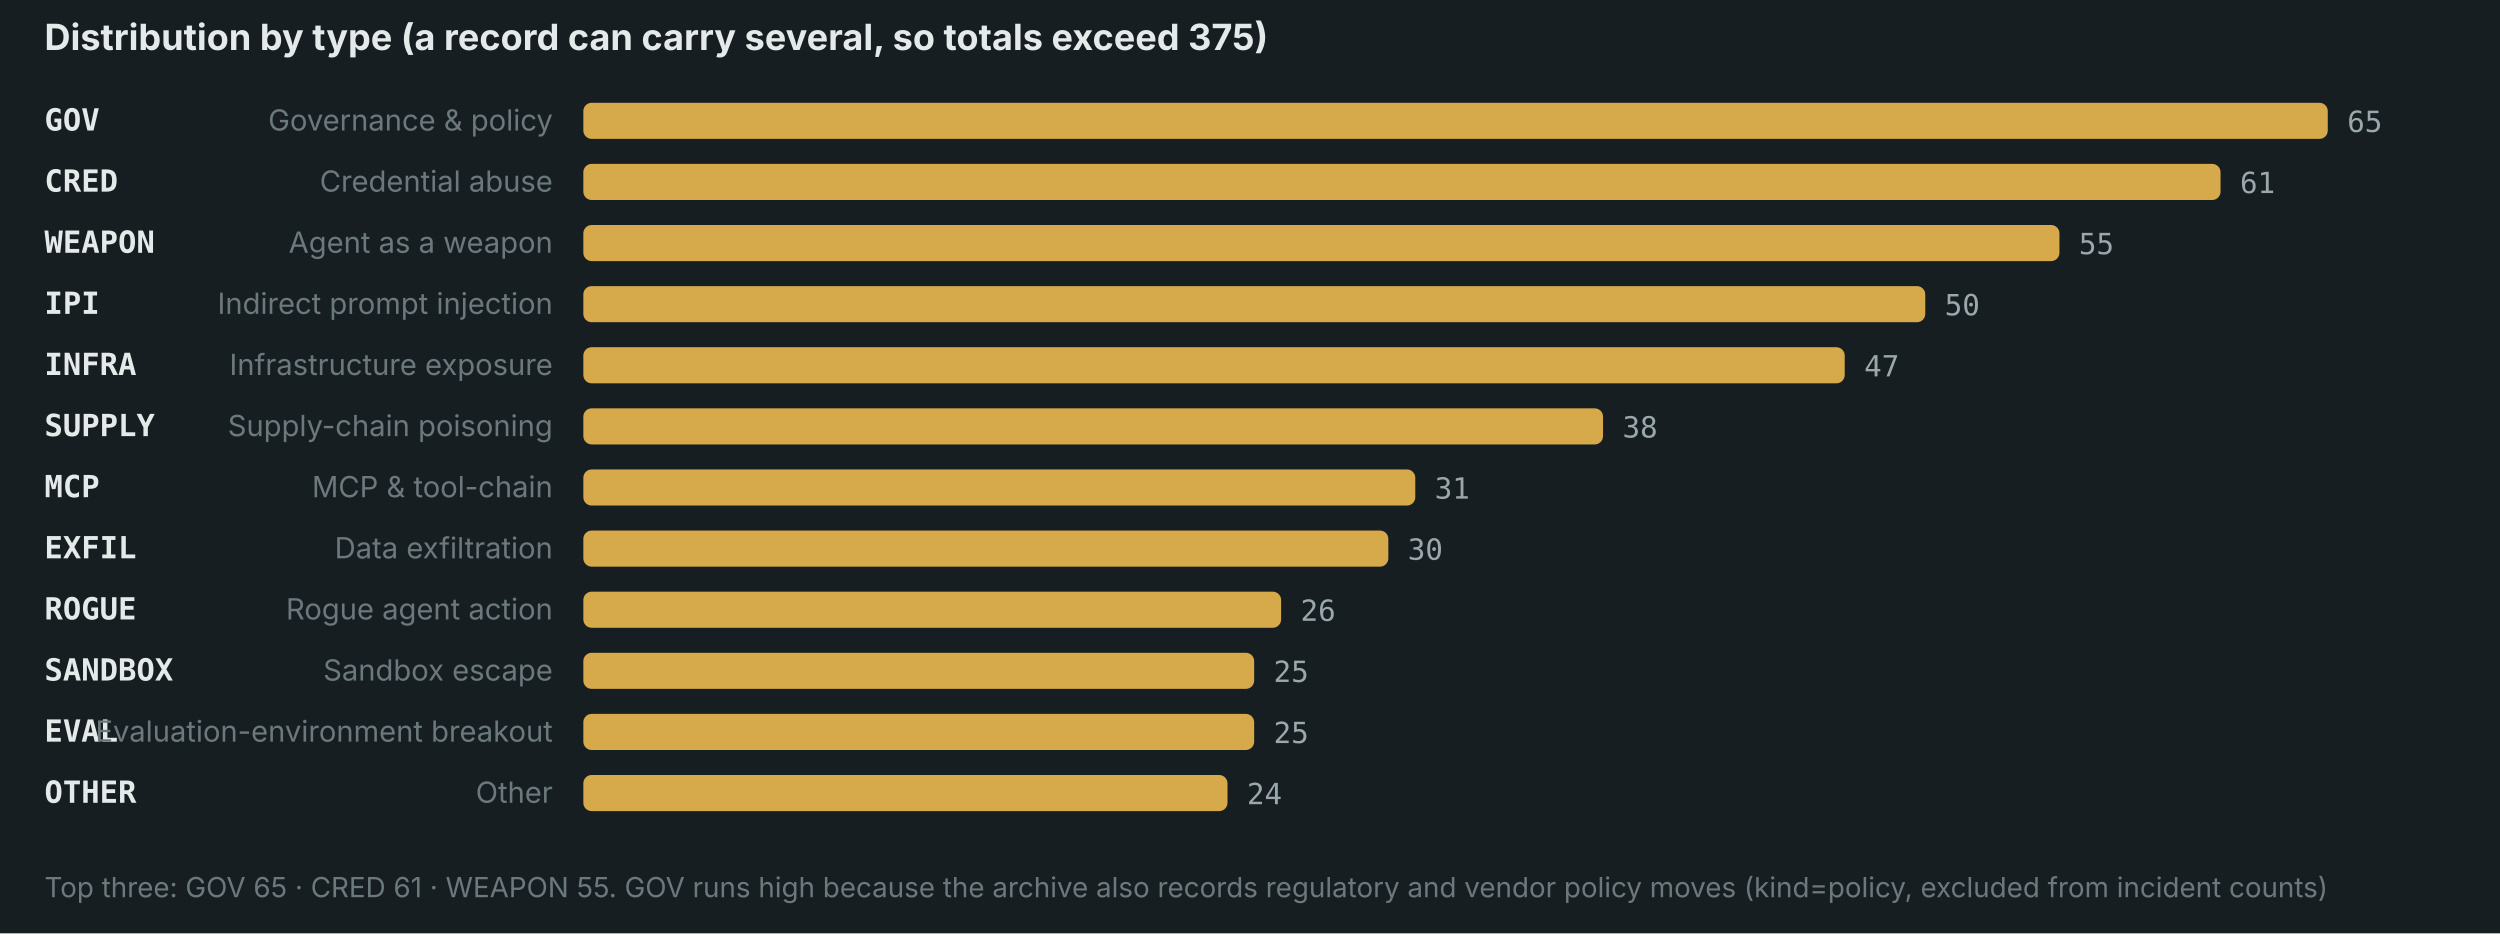
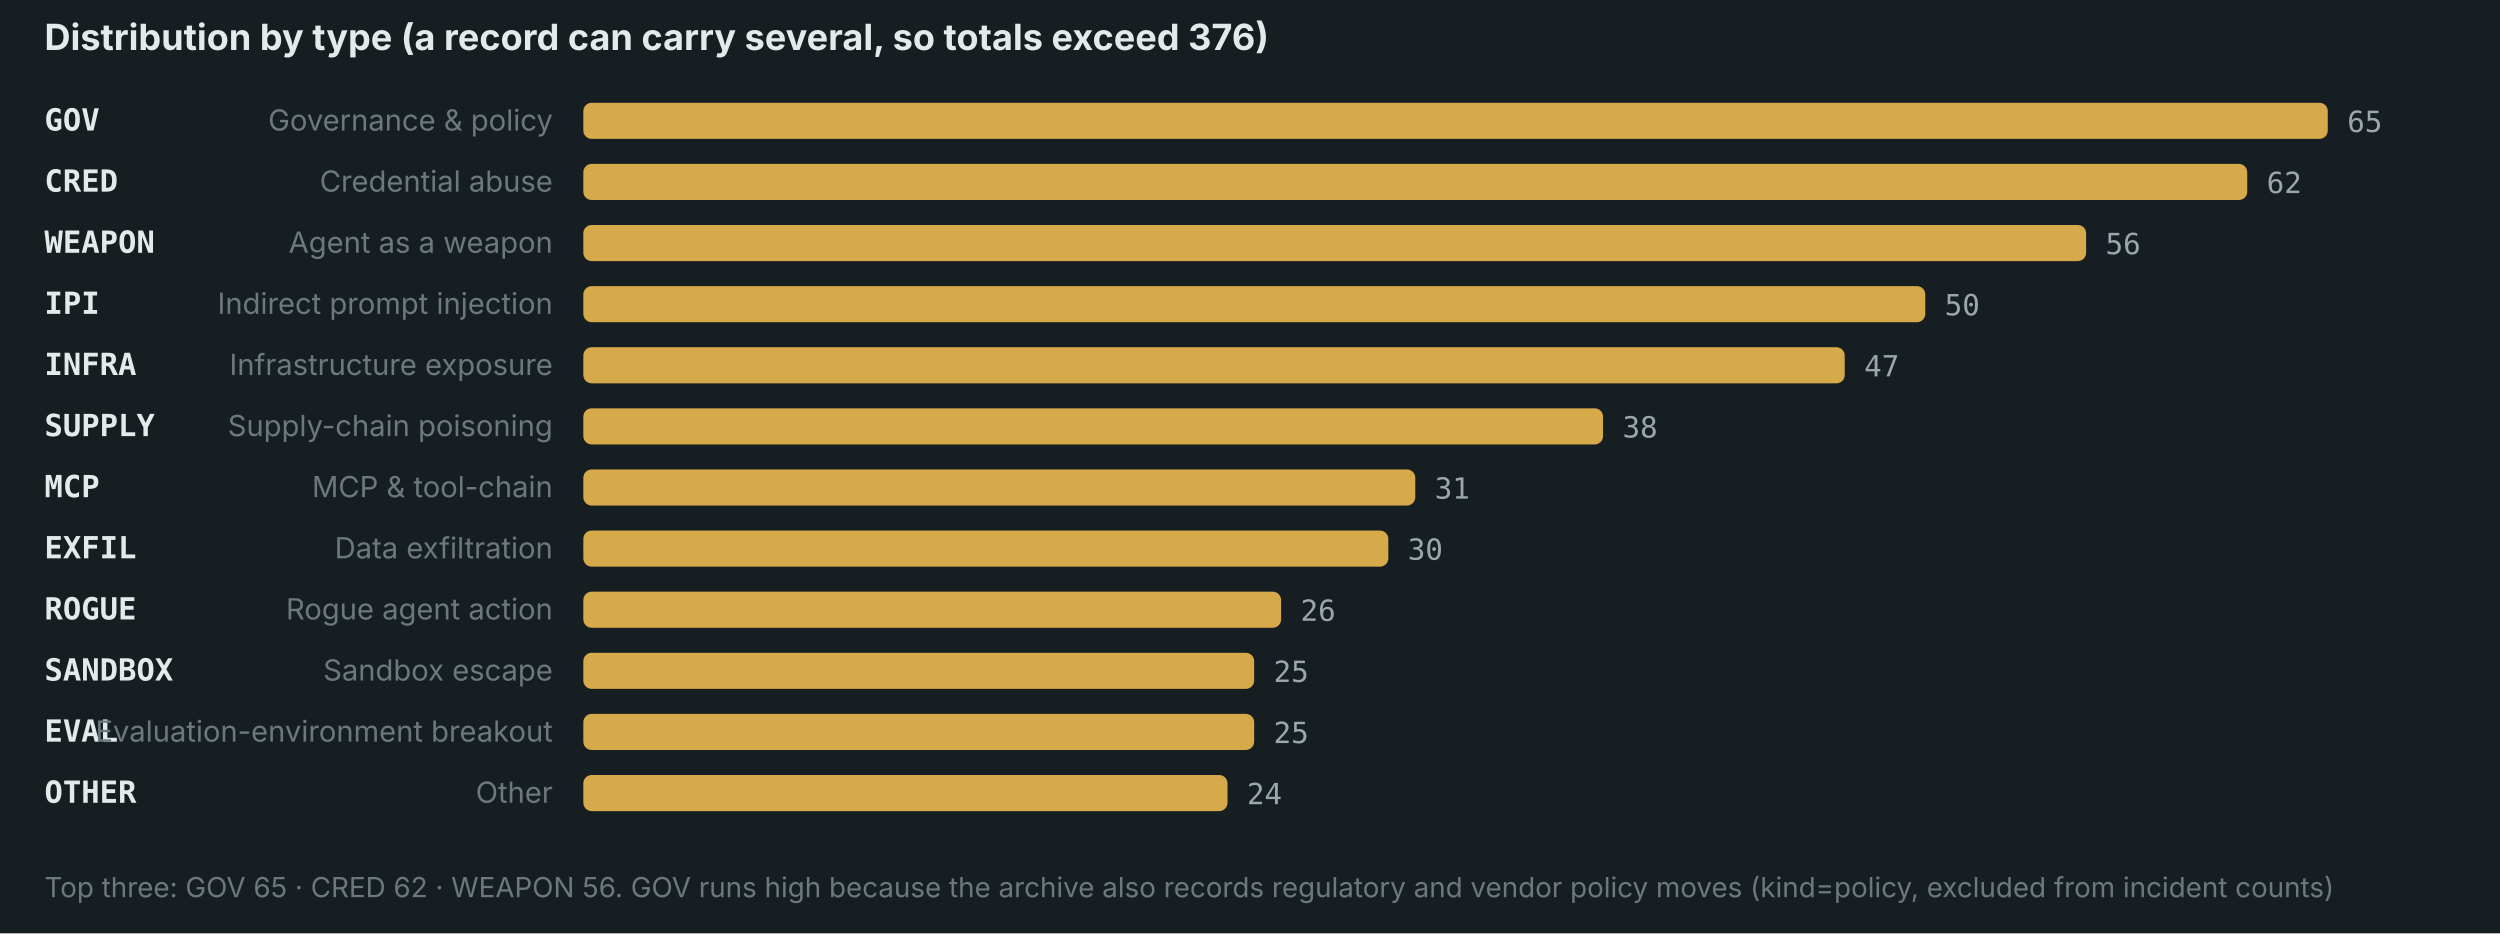
<svg xmlns="http://www.w3.org/2000/svg" viewBox="0 0 900 336" width="900" height="336" role="img" font-family="ui-sans-serif,-apple-system,'Segoe UI','PingFang SC','Microsoft YaHei',sans-serif">
  <rect width="900" height="336" fill="#171E21" />
-   <text x="16" y="18" font-size="13" font-weight="700" fill="#E4E9E9">Distribution by type (a record can carry several, so totals exceed 375)</text>
+   <text x="16" y="18" font-size="13" font-weight="700" fill="#E4E9E9">Distribution by type (a record can carry several, so totals exceed 376)</text>
  <text x="16" y="47" font-size="11" fill="#E4E9E9" font-family="ui-monospace,'SF Mono','Cascadia Mono','Consolas',monospace" font-weight="600">GOV</text>
  <text x="199" y="47" font-size="10.5" text-anchor="end" fill="#6B787E">Governance &amp; policy</text>
  <rect x="210" y="37" width="628.0" height="13" rx="3" fill="#D6A94A" />
  <text x="845.0" y="47.5" font-size="10.5" fill="#9AA8AD" font-family="ui-monospace,'SF Mono','Cascadia Mono','Consolas',monospace">65</text>
  <text x="16" y="69" font-size="11" fill="#E4E9E9" font-family="ui-monospace,'SF Mono','Cascadia Mono','Consolas',monospace" font-weight="600">CRED</text>
  <text x="199" y="69" font-size="10.5" text-anchor="end" fill="#6B787E">Credential abuse</text>
-   <rect x="210" y="59" width="589.4" height="13" rx="3" fill="#D6A94A" />
-   <text x="806.4" y="69.5" font-size="10.5" fill="#9AA8AD" font-family="ui-monospace,'SF Mono','Cascadia Mono','Consolas',monospace">61</text>
+   <rect x="210" y="59" width="599.0" height="13" rx="3" fill="#D6A94A" />
+   <text x="816.0" y="69.5" font-size="10.5" fill="#9AA8AD" font-family="ui-monospace,'SF Mono','Cascadia Mono','Consolas',monospace">62</text>
  <text x="16" y="91" font-size="11" fill="#E4E9E9" font-family="ui-monospace,'SF Mono','Cascadia Mono','Consolas',monospace" font-weight="600">WEAPON</text>
  <text x="199" y="91" font-size="10.5" text-anchor="end" fill="#6B787E">Agent as a weapon</text>
-   <rect x="210" y="81" width="531.4" height="13" rx="3" fill="#D6A94A" />
-   <text x="748.4" y="91.5" font-size="10.5" fill="#9AA8AD" font-family="ui-monospace,'SF Mono','Cascadia Mono','Consolas',monospace">55</text>
+   <rect x="210" y="81" width="541.0" height="13" rx="3" fill="#D6A94A" />
+   <text x="758.0" y="91.5" font-size="10.5" fill="#9AA8AD" font-family="ui-monospace,'SF Mono','Cascadia Mono','Consolas',monospace">56</text>
  <text x="16" y="113" font-size="11" fill="#E4E9E9" font-family="ui-monospace,'SF Mono','Cascadia Mono','Consolas',monospace" font-weight="600">IPI</text>
  <text x="199" y="113" font-size="10.5" text-anchor="end" fill="#6B787E">Indirect prompt injection</text>
  <rect x="210" y="103" width="483.1" height="13" rx="3" fill="#D6A94A" />
  <text x="700.1" y="113.5" font-size="10.5" fill="#9AA8AD" font-family="ui-monospace,'SF Mono','Cascadia Mono','Consolas',monospace">50</text>
  <text x="16" y="135" font-size="11" fill="#E4E9E9" font-family="ui-monospace,'SF Mono','Cascadia Mono','Consolas',monospace" font-weight="600">INFRA</text>
  <text x="199" y="135" font-size="10.5" text-anchor="end" fill="#6B787E">Infrastructure exposure</text>
  <rect x="210" y="125" width="454.1" height="13" rx="3" fill="#D6A94A" />
  <text x="671.1" y="135.5" font-size="10.5" fill="#9AA8AD" font-family="ui-monospace,'SF Mono','Cascadia Mono','Consolas',monospace">47</text>
  <text x="16" y="157" font-size="11" fill="#E4E9E9" font-family="ui-monospace,'SF Mono','Cascadia Mono','Consolas',monospace" font-weight="600">SUPPLY</text>
  <text x="199" y="157" font-size="10.5" text-anchor="end" fill="#6B787E">Supply-chain poisoning</text>
  <rect x="210" y="147" width="367.1" height="13" rx="3" fill="#D6A94A" />
  <text x="584.1" y="157.5" font-size="10.5" fill="#9AA8AD" font-family="ui-monospace,'SF Mono','Cascadia Mono','Consolas',monospace">38</text>
  <text x="16" y="179" font-size="11" fill="#E4E9E9" font-family="ui-monospace,'SF Mono','Cascadia Mono','Consolas',monospace" font-weight="600">MCP</text>
  <text x="199" y="179" font-size="10.5" text-anchor="end" fill="#6B787E">MCP &amp; tool-chain</text>
  <rect x="210" y="169" width="299.5" height="13" rx="3" fill="#D6A94A" />
  <text x="516.5" y="179.5" font-size="10.5" fill="#9AA8AD" font-family="ui-monospace,'SF Mono','Cascadia Mono','Consolas',monospace">31</text>
  <text x="16" y="201" font-size="11" fill="#E4E9E9" font-family="ui-monospace,'SF Mono','Cascadia Mono','Consolas',monospace" font-weight="600">EXFIL</text>
  <text x="199" y="201" font-size="10.5" text-anchor="end" fill="#6B787E">Data exfiltration</text>
  <rect x="210" y="191" width="289.8" height="13" rx="3" fill="#D6A94A" />
  <text x="506.8" y="201.5" font-size="10.5" fill="#9AA8AD" font-family="ui-monospace,'SF Mono','Cascadia Mono','Consolas',monospace">30</text>
  <text x="16" y="223" font-size="11" fill="#E4E9E9" font-family="ui-monospace,'SF Mono','Cascadia Mono','Consolas',monospace" font-weight="600">ROGUE</text>
  <text x="199" y="223" font-size="10.5" text-anchor="end" fill="#6B787E">Rogue agent action</text>
  <rect x="210" y="213" width="251.2" height="13" rx="3" fill="#D6A94A" />
  <text x="468.2" y="223.5" font-size="10.5" fill="#9AA8AD" font-family="ui-monospace,'SF Mono','Cascadia Mono','Consolas',monospace">26</text>
  <text x="16" y="245" font-size="11" fill="#E4E9E9" font-family="ui-monospace,'SF Mono','Cascadia Mono','Consolas',monospace" font-weight="600">SANDBOX</text>
  <text x="199" y="245" font-size="10.5" text-anchor="end" fill="#6B787E">Sandbox escape</text>
  <rect x="210" y="235" width="241.5" height="13" rx="3" fill="#D6A94A" />
  <text x="458.5" y="245.5" font-size="10.5" fill="#9AA8AD" font-family="ui-monospace,'SF Mono','Cascadia Mono','Consolas',monospace">25</text>
  <text x="16" y="267" font-size="11" fill="#E4E9E9" font-family="ui-monospace,'SF Mono','Cascadia Mono','Consolas',monospace" font-weight="600">EVAL</text>
  <text x="199" y="267" font-size="10.5" text-anchor="end" fill="#6B787E">Evaluation-environment breakout</text>
  <rect x="210" y="257" width="241.5" height="13" rx="3" fill="#D6A94A" />
  <text x="458.5" y="267.5" font-size="10.5" fill="#9AA8AD" font-family="ui-monospace,'SF Mono','Cascadia Mono','Consolas',monospace">25</text>
  <text x="16" y="289" font-size="11" fill="#E4E9E9" font-family="ui-monospace,'SF Mono','Cascadia Mono','Consolas',monospace" font-weight="600">OTHER</text>
  <text x="199" y="289" font-size="10.5" text-anchor="end" fill="#6B787E">Other</text>
  <rect x="210" y="279" width="231.9" height="13" rx="3" fill="#D6A94A" />
  <text x="448.9" y="289.5" font-size="10.5" fill="#9AA8AD" font-family="ui-monospace,'SF Mono','Cascadia Mono','Consolas',monospace">24</text>
-   <text x="16" y="323" font-size="10" fill="#6B787E">Top three: GOV 65 · CRED 61 · WEAPON 55. GOV runs high because the archive also records regulatory and vendor policy moves (kind=policy, excluded from incident counts)</text>
+   <text x="16" y="323" font-size="10" fill="#6B787E">Top three: GOV 65 · CRED 62 · WEAPON 56. GOV runs high because the archive also records regulatory and vendor policy moves (kind=policy, excluded from incident counts)</text>
</svg>
